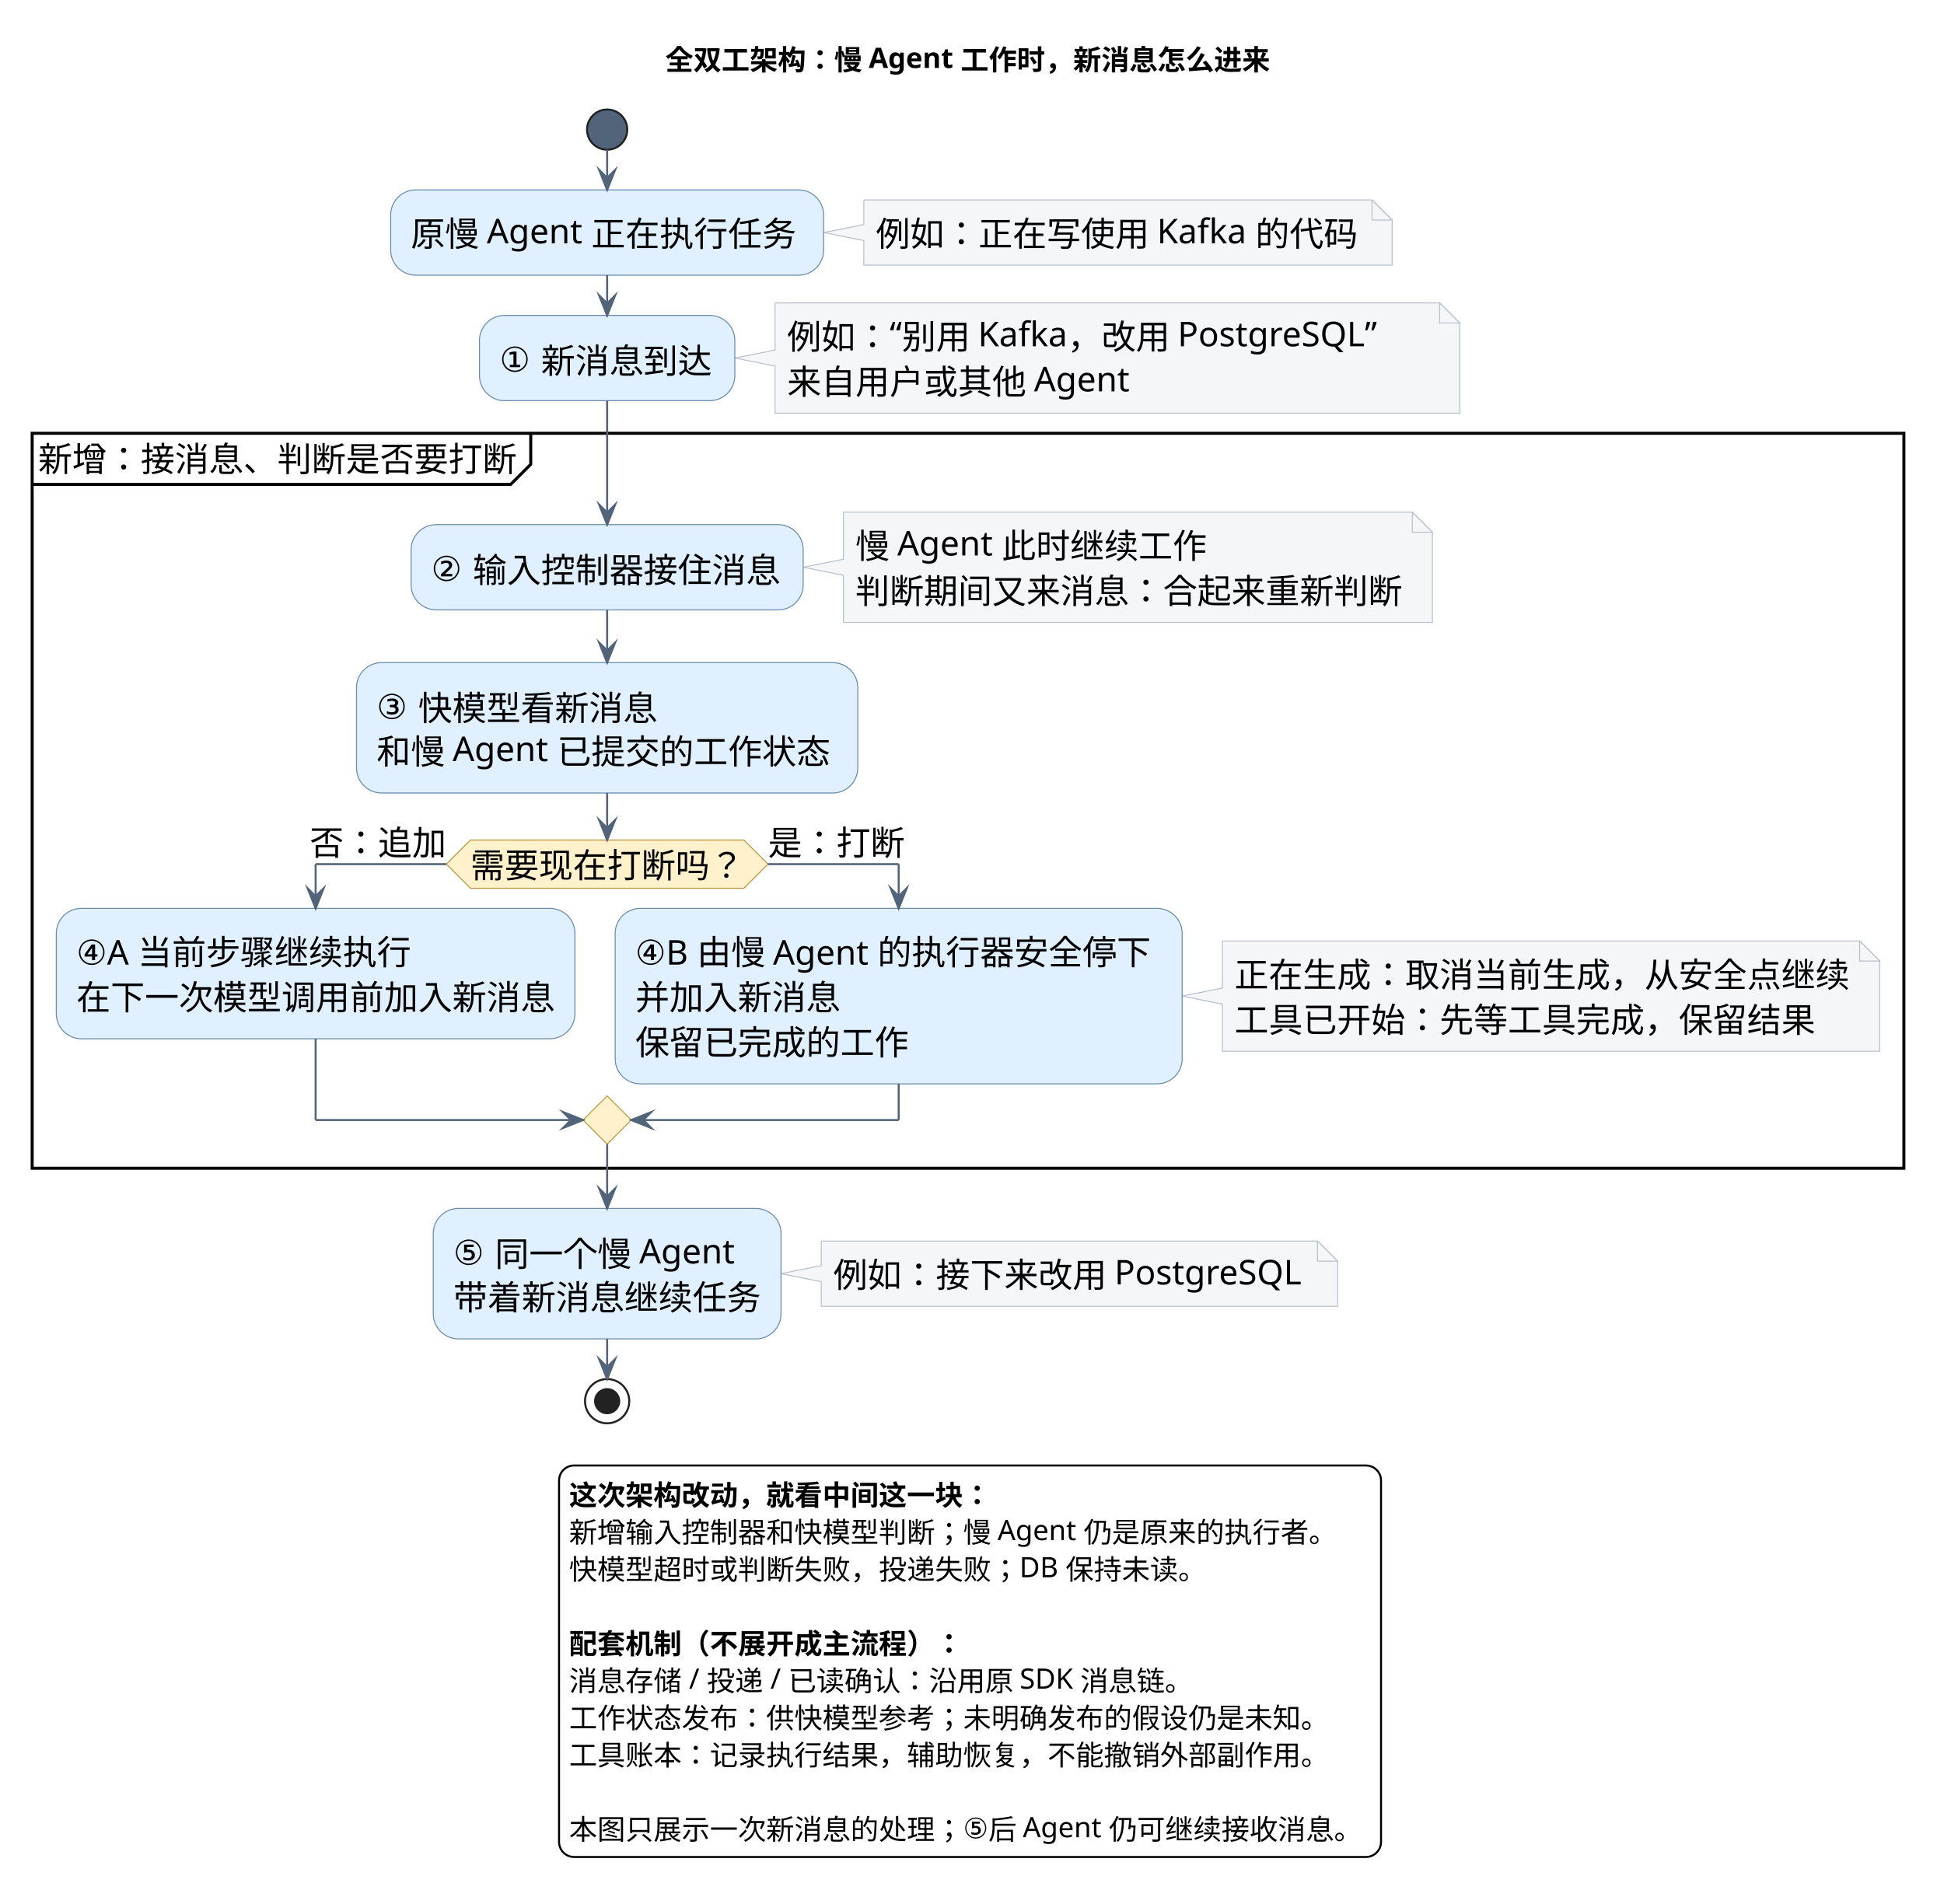
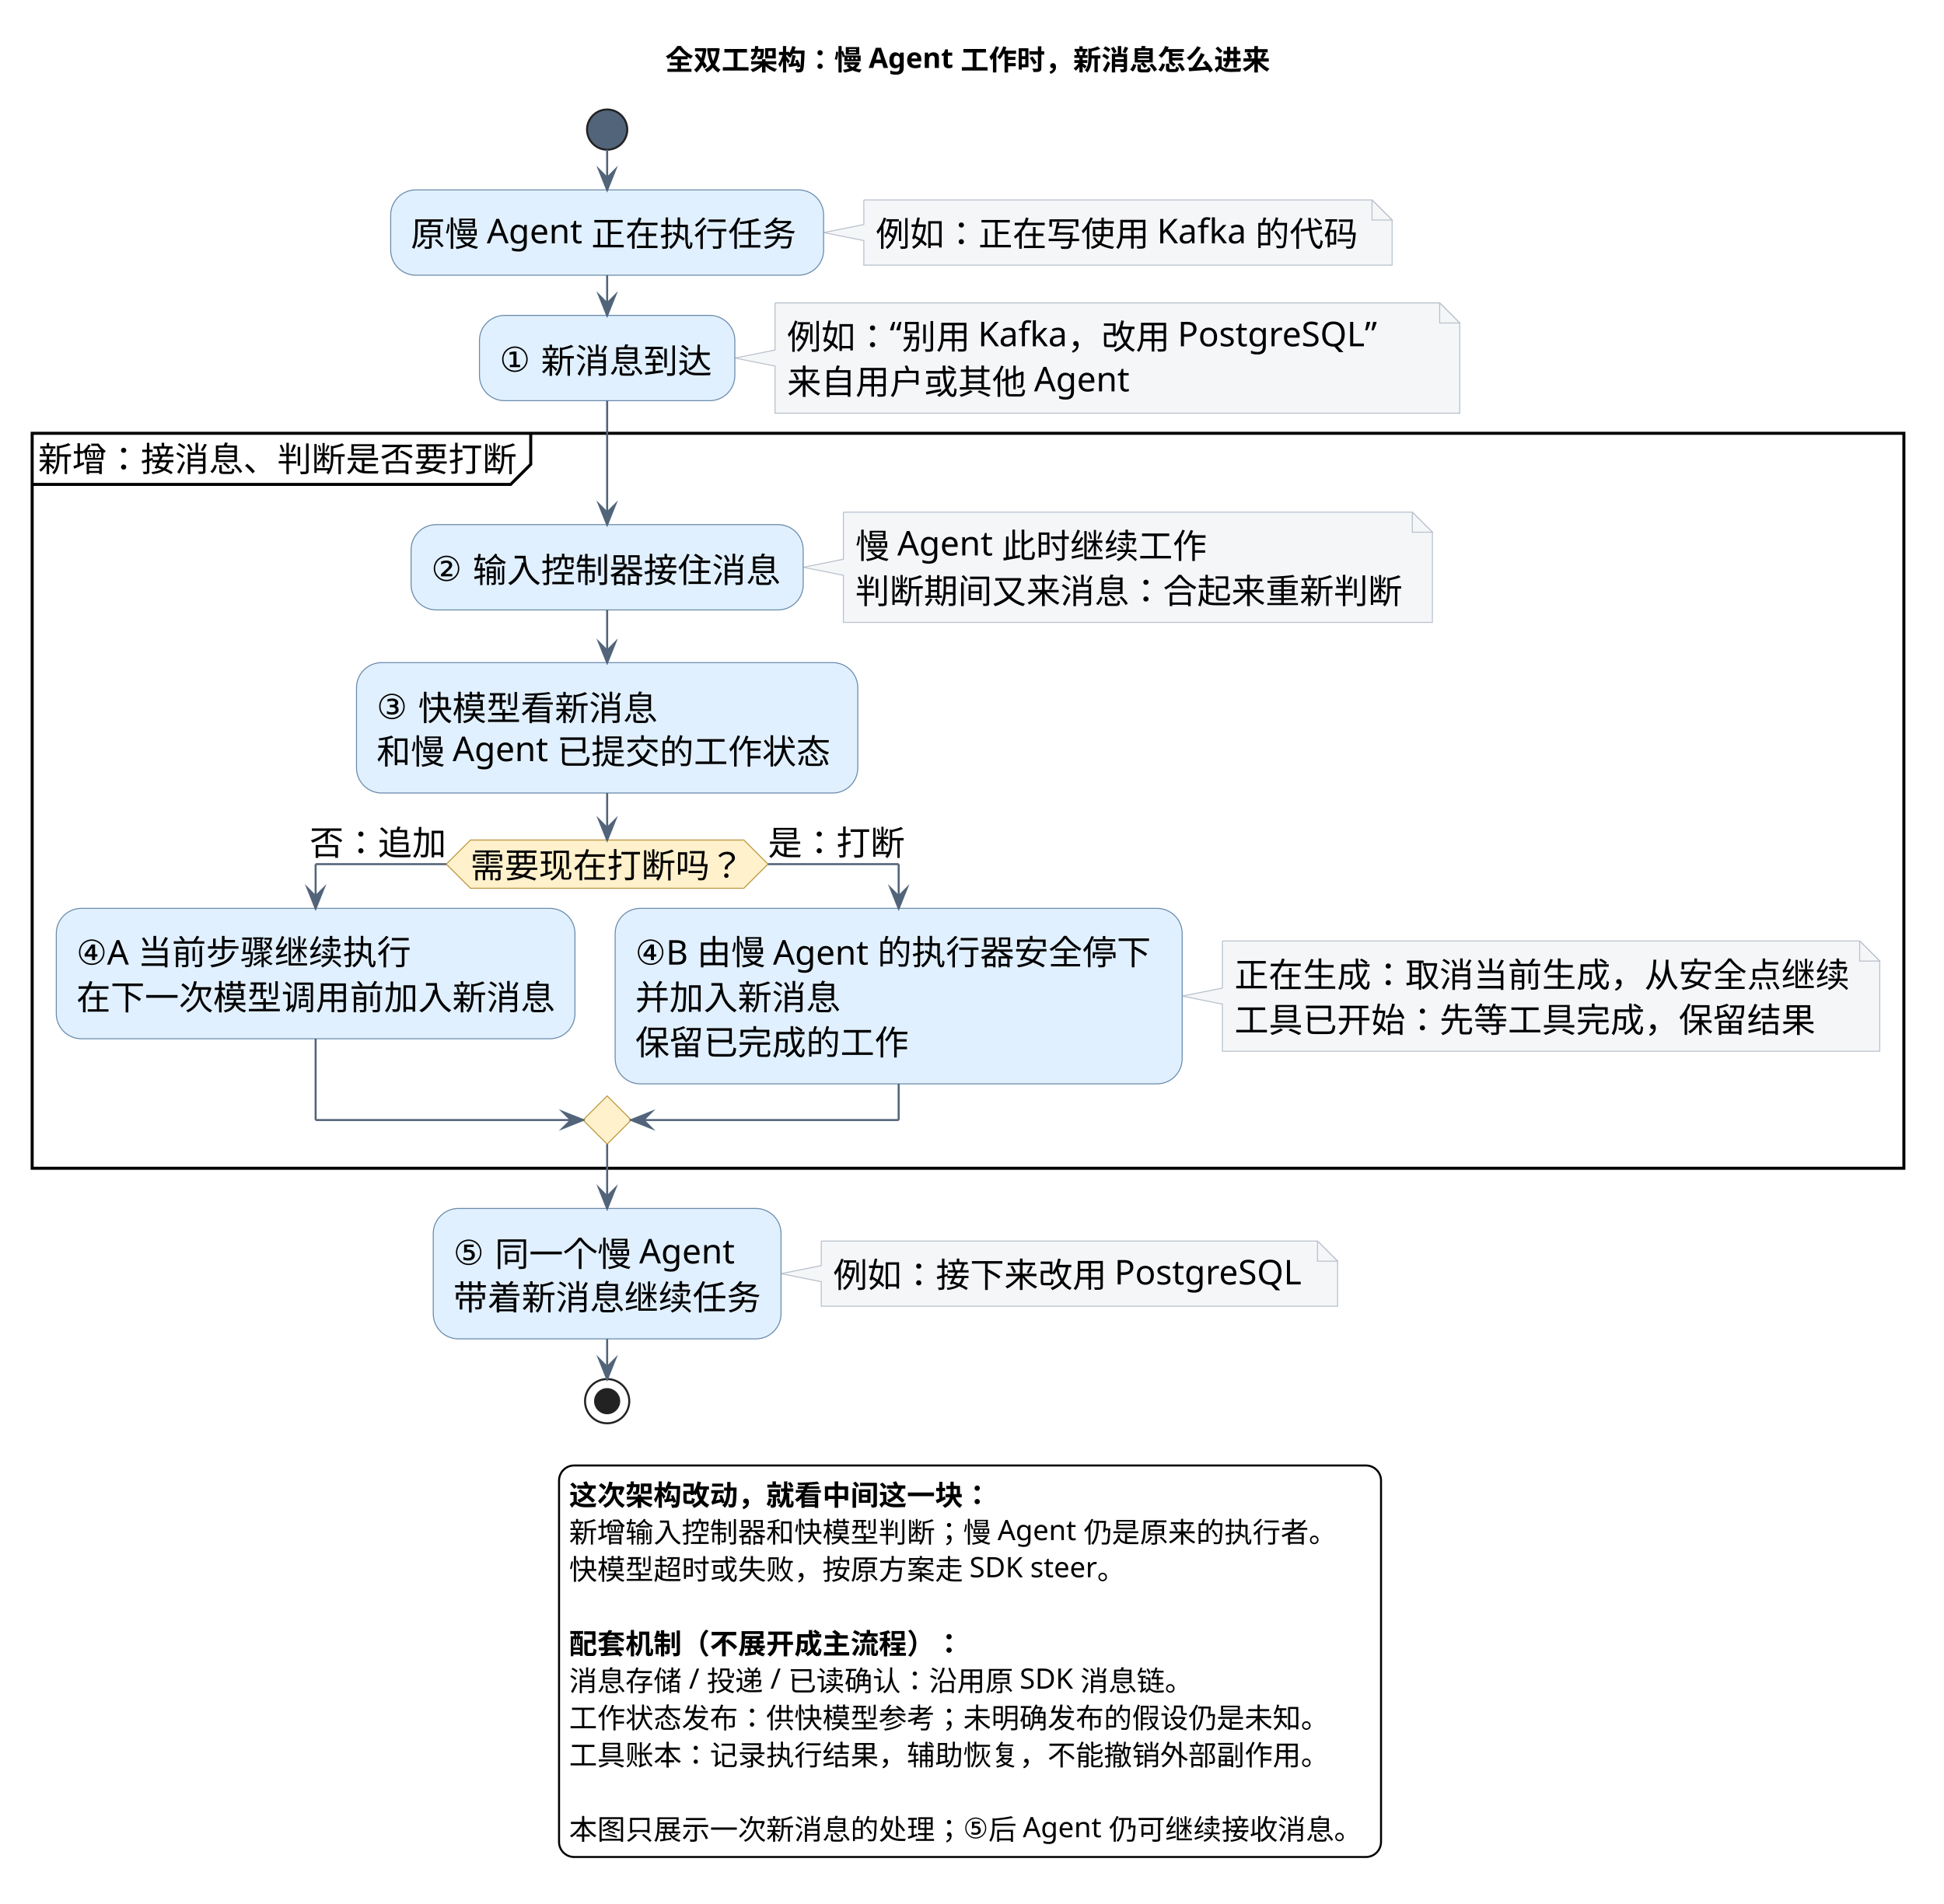
<svg xmlns="http://www.w3.org/2000/svg" version="1.1" data-diagram-type="ACTIVITY" style="width:967px;height:947px;background:#FFFFFF;" width="967px" height="947px" viewBox="0 0 967 947" zoomAndPan="magnify" preserveAspectRatio="none" contentStyleType="text/css">
  <defs />
  <g font-family="sans-serif" lengthAdjust="spacing">
    <g class="title" data-source-line="1">
      <text x="330.93" y="34.813" fill="#000" font-size="14" textLength="303.188" font-weight="700" font-family="Microsoft YaHei">全双工架构：慢 Agent 工作时，新消息怎么进来</text>
    </g>
    <ellipse cx="302.012" cy="64.478" rx="10" ry="10" fill="#52647A" style="stroke:#222;stroke-width:1;" />
    <path d="M429.687,99.478 L429.687,111.696 L409.687,115.696 L429.687,119.696 L429.687,131.915 A0,0 0 0 0 429.687,131.915 L692.481,131.915 A0,0 0 0 0 692.481,131.915 L692.481,109.478 L682.481,99.478 L429.687,99.478 A0,0 0 0 0 429.687,99.478" style="stroke:#B8C1CC;stroke-width:0.5;" fill="#F5F6F8" />
    <path d="M682.481,99.478 L682.481,109.478 L692.481,109.478 L682.481,99.478" style="stroke:#B8C1CC;stroke-width:0.5;" fill="#F5F6F8" />
    <text x="435.687" y="122.465" fill="#000" font-size="17" textLength="241.793" font-family="Microsoft YaHei">例如：正在写使用 Kafka 的代码</text>
    <rect x="194.337" y="94.478" width="215.351" height="42.437" fill="#E1F0FF" style="stroke:#6A8BAB;stroke-width:0.5;" rx="12.5" ry="12.5" />
    <text x="204.337" y="122.465" fill="#000" font-size="17" textLength="195.351" font-family="Microsoft YaHei">原慢 Agent 正在执行任务</text>
    <path d="M385.527,150.696 L385.527,174.133 L365.527,178.133 L385.527,182.133 L385.527,205.57 A0,0 0 0 0 385.527,205.57 L726.132,205.57 A0,0 0 0 0 726.132,205.57 L726.132,160.696 L716.132,150.696 L385.527,150.696 A0,0 0 0 0 385.527,150.696" style="stroke:#B8C1CC;stroke-width:0.5;" fill="#F5F6F8" />
    <path d="M716.132,150.696 L716.132,160.696 L726.132,160.696 L716.132,150.696" style="stroke:#B8C1CC;stroke-width:0.5;" fill="#F5F6F8" />
    <text x="391.527" y="173.684" fill="#000" font-size="17" textLength="319.605" font-family="Microsoft YaHei">例如：“别用 Kafka，改用 PostgreSQL”</text>
    <text x="391.527" y="196.121" fill="#000" font-size="17" textLength="173.32" font-family="Microsoft YaHei">来自用户或其他 Agent</text>
    <rect x="238.497" y="156.915" width="127.03" height="42.437" fill="#E1F0FF" style="stroke:#6A8BAB;stroke-width:0.5;" rx="12.5" ry="12.5" />
    <text x="248.497" y="184.902" fill="#000" font-size="17" textLength="107.03" font-family="Microsoft YaHei">① 新消息到达</text>
    <rect x="16" y="215.57" width="931.047" height="365.664" fill="none" style="stroke:#000;stroke-width:1.5;" />
    <path d="M264,215.57 L264,231.007 L254,241.007 L16,241.007" style="stroke:#000;stroke-width:1.5;" fill="none" />
    <text x="19" y="234.558" fill="#000" font-size="17" textLength="238" font-family="Microsoft YaHei">新增：接消息、判断是否要打断</text>
    <path d="M419.527,254.789 L419.527,278.226 L399.527,282.226 L419.527,286.226 L419.527,309.663 A0,0 0 0 0 419.527,309.663 L712.527,309.663 A0,0 0 0 0 712.527,309.663 L712.527,264.789 L702.527,254.789 L419.527,254.789 A0,0 0 0 0 419.527,254.789" style="stroke:#B8C1CC;stroke-width:0.5;" fill="#F5F6F8" />
    <path d="M702.527,254.789 L702.527,264.789 L712.527,264.789 L702.527,254.789" style="stroke:#B8C1CC;stroke-width:0.5;" fill="#F5F6F8" />
    <text x="425.527" y="277.776" fill="#000" font-size="17" textLength="178.351" font-family="Microsoft YaHei">慢 Agent 此时继续工作</text>
    <text x="425.527" y="300.213" fill="#000" font-size="17" textLength="272" font-family="Microsoft YaHei">判断期间又来消息：合起来重新判断</text>
    <rect x="204.497" y="261.007" width="195.03" height="42.437" fill="#E1F0FF" style="stroke:#6A8BAB;stroke-width:0.5;" rx="12.5" ry="12.5" />
    <text x="214.497" y="288.995" fill="#000" font-size="17" textLength="175.03" font-family="Microsoft YaHei">② 输入控制器接住消息</text>
    <rect x="177.337" y="329.663" width="249.351" height="64.874" fill="#E1F0FF" style="stroke:#6A8BAB;stroke-width:0.5;" rx="12.5" ry="12.5" />
    <text x="187.337" y="357.65" fill="#000" font-size="17" textLength="141.03" font-family="Microsoft YaHei">③ 快模型看新消息</text>
    <text x="187.337" y="380.087" fill="#000" font-size="17" textLength="229.351" font-family="Microsoft YaHei">和慢 Agent 已提交的工作状态</text>
    <polygon points="234.012,417.923,370.012,417.923,382.012,429.923,370.012,441.923,234.012,441.923,222.012,429.923,234.012,417.923" fill="#FFF1CC" style="stroke:#BD963C;stroke-width:0.5;stroke-linejoin:miter;stroke-miterlimit:10;" />
    <text x="234.012" y="436.692" fill="#000" font-size="17" textLength="136" font-family="Microsoft YaHei">需要现在打断吗？</text>
    <text x="154.012" y="425.474" fill="#000" font-size="17" textLength="68" font-family="Microsoft YaHei">否：追加</text>
    <text x="382.012" y="425.474" fill="#000" font-size="17" textLength="68" font-family="Microsoft YaHei">是：打断</text>
    <rect x="28" y="451.923" width="258" height="64.874" fill="#E1F0FF" style="stroke:#6A8BAB;stroke-width:0.5;" rx="12.5" ry="12.5" />
    <text x="38" y="479.911" fill="#000" font-size="17" textLength="169.992" font-family="Microsoft YaHei">④A 当前步骤继续执行</text>
    <text x="38" y="502.348" fill="#000" font-size="17" textLength="238" font-family="Microsoft YaHei">在下一次模型调用前加入新消息</text>
    <path d="M608.047,468.141 L608.047,491.578 L588.047,495.578 L608.047,499.578 L608.047,523.015 A0,0 0 0 0 608.047,523.015 L935.047,523.015 A0,0 0 0 0 935.047,523.015 L935.047,478.141 L925.047,468.141 L608.047,468.141 A0,0 0 0 0 608.047,468.141" style="stroke:#B8C1CC;stroke-width:0.5;" fill="#F5F6F8" />
    <path d="M925.047,468.141 L925.047,478.141 L935.047,478.141 L925.047,468.141" style="stroke:#B8C1CC;stroke-width:0.5;" fill="#F5F6F8" />
    <text x="614.047" y="491.129" fill="#000" font-size="17" textLength="306" font-family="Microsoft YaHei">正在生成：取消当前生成，从安全点继续</text>
    <text x="614.047" y="513.566" fill="#000" font-size="17" textLength="289" font-family="Microsoft YaHei">工具已开始：先等工具完成，保留结果</text>
    <rect x="306" y="451.923" width="282.047" height="87.311" fill="#E1F0FF" style="stroke:#6A8BAB;stroke-width:0.5;" rx="12.5" ry="12.5" />
    <text x="316" y="479.911" fill="#000" font-size="17" textLength="262.047" font-family="Microsoft YaHei">④B 由慢 Agent 的执行器安全停下</text>
    <text x="316" y="502.348" fill="#000" font-size="17" textLength="102" font-family="Microsoft YaHei">并加入新消息</text>
    <text x="316" y="524.785" fill="#000" font-size="17" textLength="136" font-family="Microsoft YaHei">保留已完成的工作</text>
    <polygon points="302.012,545.234,314.012,557.234,302.012,569.234,290.012,557.234,302.012,545.234" fill="#FFF1CC" style="stroke:#BD963C;stroke-width:0.5;stroke-linejoin:miter;stroke-miterlimit:10;" />
    <path d="M408.512,617.452 L408.512,629.671 L388.512,633.671 L408.512,637.671 L408.512,649.889 A0,0 0 0 0 408.512,649.889 L665.354,649.889 A0,0 0 0 0 665.354,649.889 L665.354,627.452 L655.354,617.452 L408.512,617.452 A0,0 0 0 0 408.512,617.452" style="stroke:#B8C1CC;stroke-width:0.5;" fill="#F5F6F8" />
    <path d="M655.354,617.452 L655.354,627.452 L665.354,627.452 L655.354,617.452" style="stroke:#B8C1CC;stroke-width:0.5;" fill="#F5F6F8" />
    <text x="414.512" y="640.44" fill="#000" font-size="17" textLength="235.842" font-family="Microsoft YaHei">例如：接下来改用 PostgreSQL</text>
    <rect x="215.512" y="601.234" width="173" height="64.874" fill="#E1F0FF" style="stroke:#6A8BAB;stroke-width:0.5;" rx="12.5" ry="12.5" />
    <text x="225.512" y="629.222" fill="#000" font-size="17" textLength="144.351" font-family="Microsoft YaHei">⑤ 同一个慢 Agent</text>
    <text x="225.512" y="651.659" fill="#000" font-size="17" textLength="153" font-family="Microsoft YaHei">带着新消息继续任务</text>
    <ellipse cx="302.012" cy="697.108" rx="11" ry="11" fill="none" style="stroke:#222;stroke-width:1;" />
    <ellipse cx="302.012" cy="697.108" rx="6" ry="6" fill="#222" style="stroke:#222;stroke-width:1;" />
    <line x1="302.012" y1="74.478" x2="302.012" y2="94.478" style="stroke:#52647A;stroke-width:1;" />
    <polygon points="298.012,84.478,302.012,94.478,306.012,84.478,302.012,88.478" fill="#52647A" style="stroke:#52647A;stroke-width:1;stroke-linejoin:miter;stroke-miterlimit:10;" />
    <line x1="302.012" y1="136.915" x2="302.012" y2="156.915" style="stroke:#52647A;stroke-width:1;" />
    <polygon points="298.012,146.915,302.012,156.915,306.012,146.915,302.012,150.915" fill="#52647A" style="stroke:#52647A;stroke-width:1;stroke-linejoin:miter;stroke-miterlimit:10;" />
    <line x1="302.012" y1="303.444" x2="302.012" y2="329.663" style="stroke:#52647A;stroke-width:1;" />
    <polygon points="298.012,319.663,302.012,329.663,306.012,319.663,302.012,323.663" fill="#52647A" style="stroke:#52647A;stroke-width:1;stroke-linejoin:miter;stroke-miterlimit:10;" />
    <line x1="222.012" y1="429.923" x2="157" y2="429.923" style="stroke:#52647A;stroke-width:1;" />
    <line x1="157" y1="429.923" x2="157" y2="451.923" style="stroke:#52647A;stroke-width:1;" />
    <polygon points="153,441.923,157,451.923,161,441.923,157,445.923" fill="#52647A" style="stroke:#52647A;stroke-width:1;stroke-linejoin:miter;stroke-miterlimit:10;" />
    <line x1="382.012" y1="429.923" x2="447.024" y2="429.923" style="stroke:#52647A;stroke-width:1;" />
    <line x1="447.024" y1="429.923" x2="447.024" y2="451.923" style="stroke:#52647A;stroke-width:1;" />
    <polygon points="443.024,441.923,447.024,451.923,451.024,441.923,447.024,445.923" fill="#52647A" style="stroke:#52647A;stroke-width:1;stroke-linejoin:miter;stroke-miterlimit:10;" />
    <line x1="157" y1="516.797" x2="157" y2="557.234" style="stroke:#52647A;stroke-width:1;" />
    <line x1="157" y1="557.234" x2="290.012" y2="557.234" style="stroke:#52647A;stroke-width:1;" />
    <polygon points="280.012,553.234,290.012,557.234,280.012,561.234,284.012,557.234" fill="#52647A" style="stroke:#52647A;stroke-width:1;stroke-linejoin:miter;stroke-miterlimit:10;" />
    <line x1="447.024" y1="539.234" x2="447.024" y2="557.234" style="stroke:#52647A;stroke-width:1;" />
    <line x1="447.024" y1="557.234" x2="314.012" y2="557.234" style="stroke:#52647A;stroke-width:1;" />
    <polygon points="324.012,553.234,314.012,557.234,324.012,561.234,320.012,557.234" fill="#52647A" style="stroke:#52647A;stroke-width:1;stroke-linejoin:miter;stroke-miterlimit:10;" />
    <line x1="302.012" y1="394.537" x2="302.012" y2="417.923" style="stroke:#52647A;stroke-width:1;" />
    <polygon points="298.012,407.923,302.012,417.923,306.012,407.923,302.012,411.923" fill="#52647A" style="stroke:#52647A;stroke-width:1;stroke-linejoin:miter;stroke-miterlimit:10;" />
    <line x1="302.012" y1="199.352" x2="302.012" y2="261.007" style="stroke:#52647A;stroke-width:1;" />
    <polygon points="298.012,251.007,302.012,261.007,306.012,251.007,302.012,255.007" fill="#52647A" style="stroke:#52647A;stroke-width:1;stroke-linejoin:miter;stroke-miterlimit:10;" />
    <line x1="302.012" y1="569.234" x2="302.012" y2="601.234" style="stroke:#52647A;stroke-width:1;" />
    <polygon points="298.012,591.234,302.012,601.234,306.012,591.234,302.012,595.234" fill="#52647A" style="stroke:#52647A;stroke-width:1;stroke-linejoin:miter;stroke-miterlimit:10;" />
    <line x1="302.012" y1="666.108" x2="302.012" y2="686.108" style="stroke:#52647A;stroke-width:1;" />
    <polygon points="298.012,676.108,302.012,686.108,306.012,676.108,302.012,680.108" fill="#52647A" style="stroke:#52647A;stroke-width:1;stroke-linejoin:miter;stroke-miterlimit:10;" />
    <g class="legend" data-source-line="51">
      <rect x="278.085" y="729.108" width="408.877" height="194.775" fill="none" style="stroke:#000;stroke-width:1;" rx="7.5" ry="7.5" />
      <text x="283.085" y="748.921" fill="#000" font-size="14" textLength="210" font-weight="700" font-family="Microsoft YaHei">这次架构改动，就看中间这一块：</text>
      <text x="283.085" y="767.399" fill="#000" font-size="14" textLength="384.877" font-family="Microsoft YaHei">新增输入控制器和快模型判断；慢 Agent 仍是原来的执行者。</text>
-       <text x="283.085" y="785.876" fill="#000" font-size="14" textLength="317.591" font-family="Microsoft YaHei">快模型超时或判断失败，投递失败；DB 保持未读。</text>
+       <text x="283.085" y="785.876" fill="#000" font-size="14" textLength="278.845" font-family="Microsoft YaHei">快模型超时或失败，按原方案走 SDK steer。</text>
      <text x="283.085" y="804.354" fill="#000" font-size="14" font-family="Microsoft YaHei"> </text>
      <text x="283.085" y="822.832" fill="#000" font-size="14" textLength="196" font-weight="700" font-family="Microsoft YaHei">配套机制（不展开成主流程）：</text>
      <text x="283.085" y="841.309" fill="#000" font-size="14" textLength="316.449" font-family="Microsoft YaHei">消息存储 / 投递 / 已读确认：沿用原 SDK 消息链。</text>
      <text x="283.085" y="859.787" fill="#000" font-size="14" textLength="378" font-family="Microsoft YaHei">工作状态发布：供快模型参考；未明确发布的假设仍是未知。</text>
      <text x="283.085" y="878.264" fill="#000" font-size="14" textLength="378" font-family="Microsoft YaHei">工具账本：记录执行结果，辅助恢复，不能撤销外部副作用。</text>
      <text x="283.085" y="896.742" fill="#000" font-size="14" font-family="Microsoft YaHei"> </text>
      <text x="283.085" y="915.219" fill="#000" font-size="14" textLength="398.877" font-family="Microsoft YaHei">本图只展示一次新消息的处理；⑤后 Agent 仍可继续接收消息。</text>
    </g>
  </g>
</svg>
